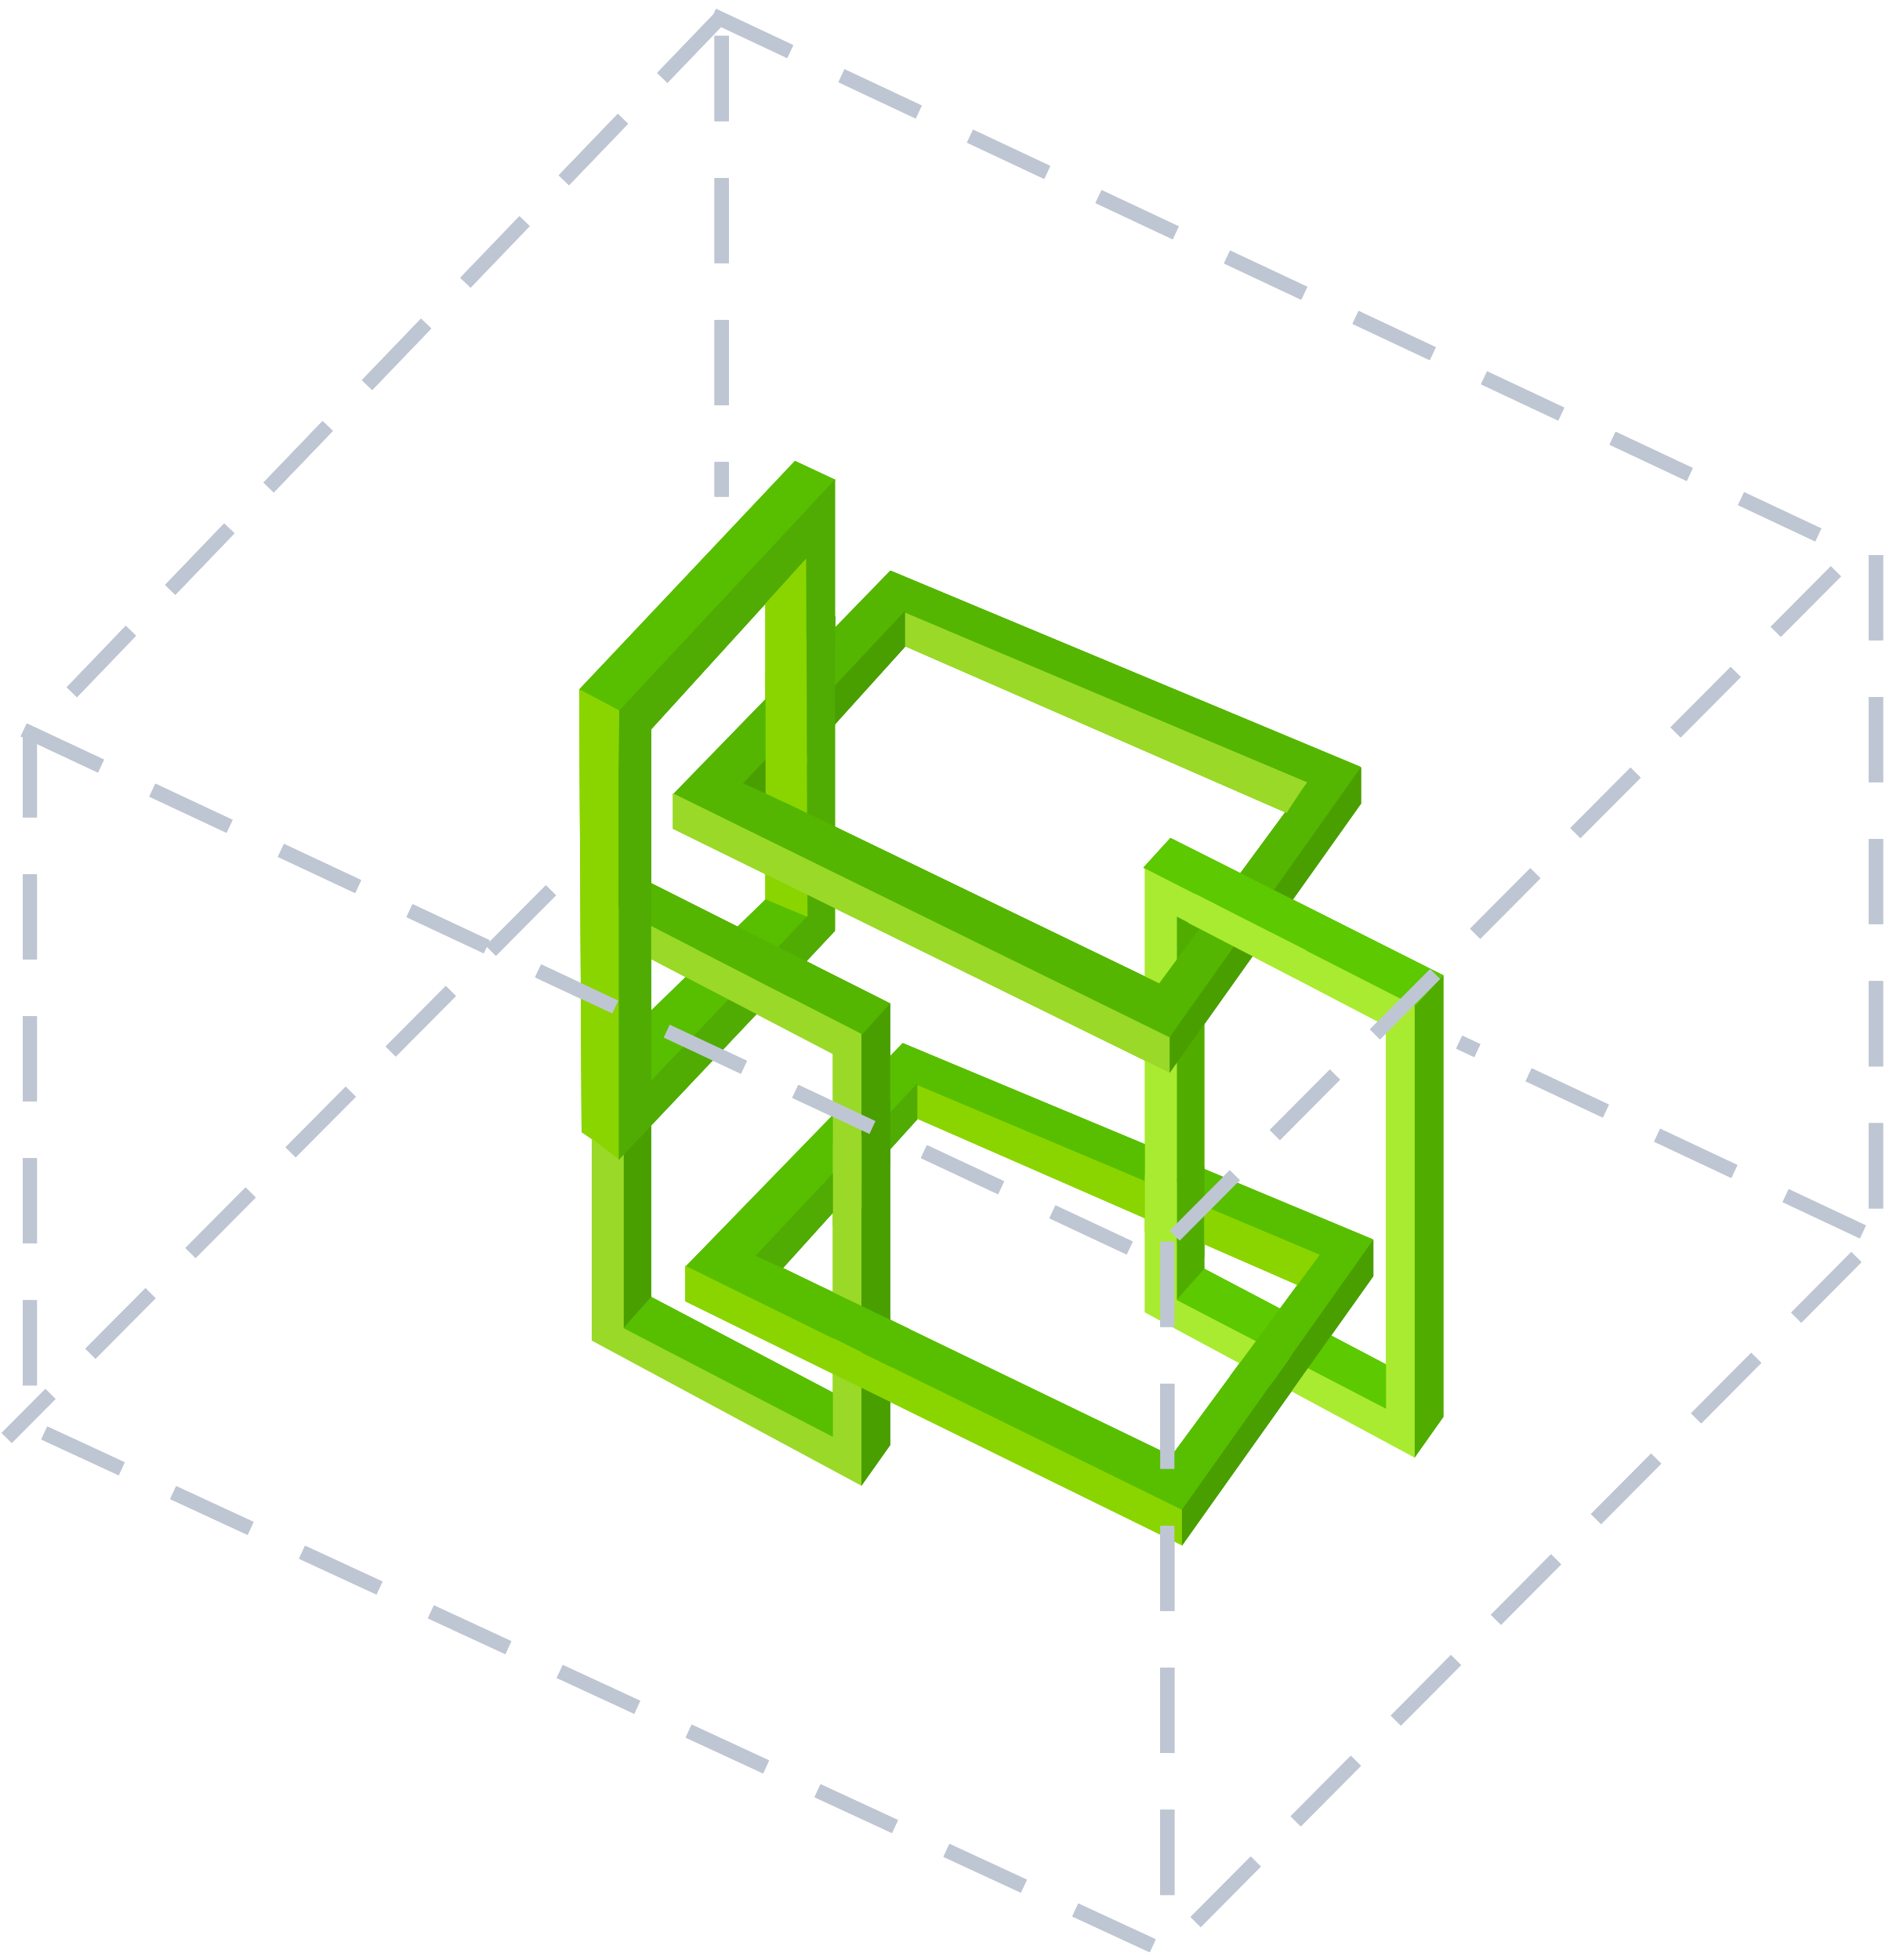
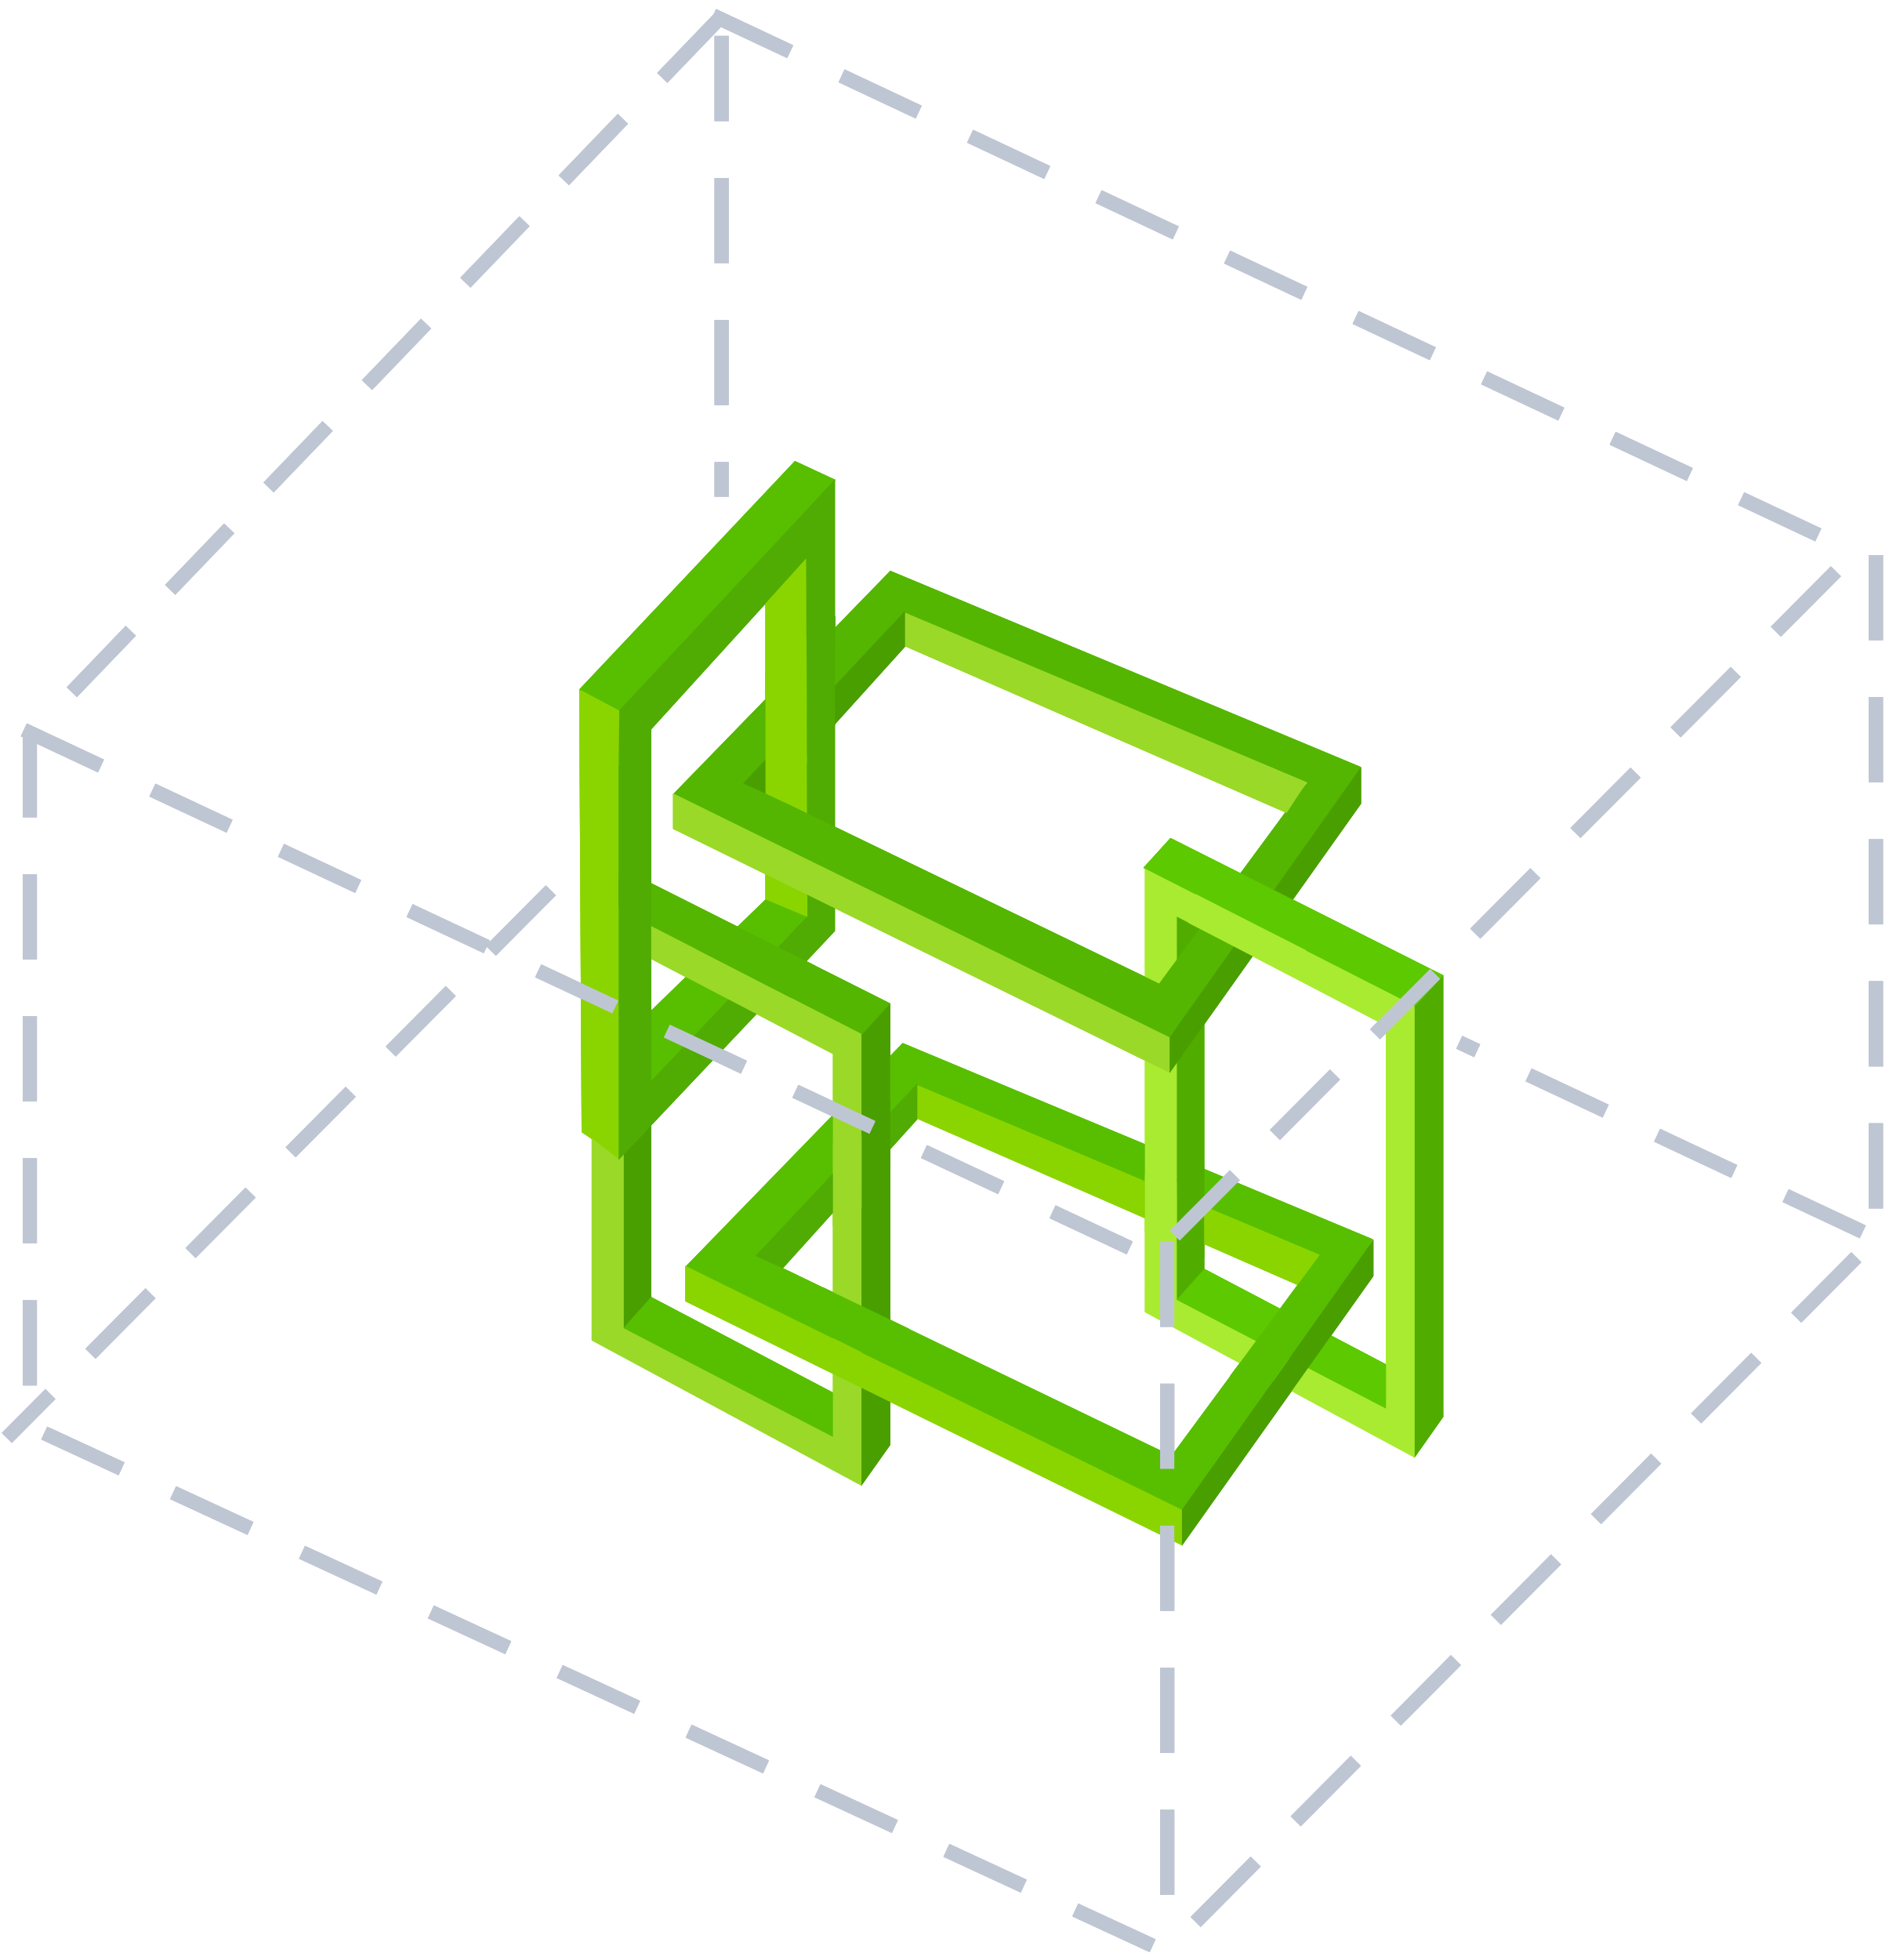
- <svg xmlns="http://www.w3.org/2000/svg" width="133px" height="138px" viewBox="0 0 133 138" version="1.1">
-   <defs />
-   <g id="Page-1" stroke="none" stroke-width="1" fill="none" fill-rule="evenodd">
-     <g id="首页编辑版" transform="translate(-926, -2747)">
-       <g id="Group-65" transform="translate(926, 2746)">
-         <g id="多语言" transform="translate(0.489086, 0.727089)">
-           <g id="Group-46" transform="translate(38.09693, 32)">
-             <polygon id="Path-17" fill="#5DC900" transform="translate(51.84481, 62.20334) rotate(-9) translate(-51.84481, -62.20334) " points="44.725 58.65 58.45 68.957 58.965 65.707 45.232 55.45" />
-             <polygon id="Path-17" fill="#58BF00" transform="translate(34.20739, 58.31189) rotate(-9) translate(-34.20739, -58.31189) " points="10.167 53.604 41.872 76.145 56.571 61.167 54.358 59.796 41.849 72.142 15.215 53.636 28.16 43.533 56.571 61.167 58.248 59.313 27.698 40.479" />
-             <polygon id="Path-16" fill="#499F00" points="22.068 41.031 22.068 72.89 24.101 70.017 24.101 38.915" />
-             <polygon id="Path-17" fill="#54B600" transform="translate(13.54572, 35.17054) rotate(-9) translate(-13.54572, -35.17054) " points="3.706 29.739 21.098 42.37 23.386 40.528 5.917 27.971" />
-             <polygon id="Path-17" fill="#58BF00" transform="translate(12.88799, 64.18444) rotate(-9) translate(-12.88799, -64.18444) " points="5.768 60.631 19.493 70.938 20.008 67.688 6.275 57.431" />
-             <polygon id="Path-16" fill="#499F00" points="5.231 34.426 5.231 61.877 7.263 59.596 7.263 34.203" />
-             <polygon id="Path-17" fill="#58BF00" transform="translate(11.23682, 9.50843) rotate(-9) translate(-11.23682, -9.50843) " points="1.168 15.322 3.717 17.217 21.305 3.562 18.695 1.8" />
-             <polygon id="Path-17" fill="#58BF00" transform="translate(12.63844, 37.77246) rotate(-9) translate(-12.63844, -37.77246) " points="7.077 38.566 6.295 43.502 18.982 33.755 16.338 32.043" />
-             <polygon id="Path-15" fill="#8AD500" points="2.204 16.802 5.012 18.295 5.171 49.898 2.373 47.98" />
-             <polygon id="Path-16" fill="#50AC02" points="5.027 18.296 4.982 22.14 20.214 5.405 18.181 7.638 18.181 32.874 7.27 44.361 7.27 19.628 4.974 22.14 4.974 49.945 17.488 36.72 20.214 33.814 20.214 2.035" />
-             <polygon id="Path-15" fill="#9AD928" points="3.089 31.318 7.158 33.408 22.082 41.074 22.082 72.866 3.089 62.647 3.089 60.627 20.07 69.443 20.07 42.48 7.191 35.758 5.341 34.792 5.341 50.097 5.341 61.798 3.089 60.627 3.089 48.462" />
-             <polygon id="Path-16" fill="#50AD00" points="61.025 39.05 61.025 70.909 63.057 68.036 63.057 36.934" />
-             <polygon id="Path-16" fill="#50AD00" points="44.187 32.445 44.187 59.896 46.22 57.615 46.22 32.222" />
-             <polygon id="Path-15" fill="#A9EB30" points="42.046 29.337 46.115 31.427 61.038 39.093 61.038 70.885 42.046 60.666 42.046 58.646 59.027 67.462 59.027 40.499 46.148 33.777 44.298 32.811 44.298 48.116 44.298 59.817 42.046 58.646 42.046 46.48" />
-             <polygon id="Path-15" fill="#8AD500" points="15.317 10.774 18.177 7.606 18.283 32.828 15.317 31.59" />
-             <polygon id="Path-62" fill="#50AC02" points="7.274 30.445 7.274 47.518 4.982 49.951 4.982 29.844" />
-             <polygon id="Path-63" fill="#54B600" points="13.308 33.498 18.878 36.298 17.125 38.534 10.44 35.1" />
-             <polygon id="Path-64" fill="#8AD500" points="2.859 30.912 4.974 32.01 4.974 49.882 2.859 48.248" />
-             <polygon id="Path-65" fill="#8AD500" points="9.674 57.399 9.674 59.892 44.686 77.085 44.686 74.594" />
-             <polygon id="Path-66" fill="#499F00" points="58.13 55.549 44.654 74.563 44.654 77.089 58.13 58.124" />
-             <polygon id="Path-67" fill="#8AD500" points="54.345 56.62 52.782 58.744 26.014 47.041 26.014 44.671" />
-             <polygon id="Path-68" fill="#50AC02" points="26.014 44.556 26.014 47.084 16.545 57.563 14.612 56.696" />
-             <polygon id="Path-17" fill="#54B600" transform="translate(33.33835, 25.04408) rotate(-9) translate(-33.33835, -25.04408) " points="9.298 20.337 41.003 42.877 55.702 27.9 53.488 26.528 40.98 38.874 14.346 20.368 27.291 10.266 55.702 27.9 57.379 26.045 26.829 7.211" />
-             <polygon id="Path-65" fill="#9AD928" points="8.805 24.131 8.805 26.624 43.817 43.817 43.817 41.327" />
-             <polygon id="Path-66" fill="#499F00" points="57.261 22.281 43.785 41.296 43.785 43.821 57.261 24.856" />
-             <polygon id="Path-67" fill="#9AD928" points="53.431 23.358 52.022 25.51 25.145 13.773 25.145 11.403" />
-             <polygon id="Path-68" fill="#499F00" points="25.145 11.288 25.145 13.816 15.676 24.296 13.743 23.428" />
-             <polygon id="Path-69" fill="#499F00" points="22.103 47.395 22.103 53.097 24.116 50.246 24.116 45.672" />
-             <polygon id="Path-70" fill="#9AD928" points="20.075 48.769 20.075 54.59 22.092 53.348 22.092 48.243" />
-             <polygon id="Path-71" fill="#58BF00" points="19.372 58.918 25.431 61.835 24.196 64.537 18.552 61.728" />
-             <polygon id="Path-72" fill="#50AC02" points="18.217 13.462 18.239 21.502 20.21 19.345 20.233 11.646" />
-             <polygon id="Path-73" fill="#8AD500" points="15.328 15.7 15.328 24.139 16.688 24.776 18.242 21.989 18.21 13.178" />
-             <polygon id="Path-17" fill="#5DC900" transform="translate(52.50254, 33.18944) rotate(-9) translate(-52.50254, -33.18944) " points="42.663 27.758 60.054 40.389 62.342 38.547 44.874 25.99" />
-             <polygon id="Path-74" fill="#A9EB30" points="45.625 31.227 45.082 33.245 52.576 37.132 53.406 35.182" />
-             <polygon id="Path-75" fill="#A9EB30" points="42.043 51.001 42.043 55.004 44.297 55.347 44.297 51.549" />
-             <polygon id="Path-76" fill="#50AD00" points="46.213 50.439 46.213 56.803 44.311 55.92 44.311 51.298" />
-             <polygon id="Path-77" fill="#58BF00" points="50.167 62.284 48.046 65.155 50.851 65.837 52.4 63.629" />
-           </g>
-           <g id="waikuang" transform="translate(0.216625, 0.697905)" stroke="#BFC6D3" stroke-dasharray="5" stroke-linecap="square">
-             <path d="M49.962,0.868 L131.404,39.146 L131.404,86.701 L81.406,137.006 L1.395,99.997 L1.395,51.391 L49.962,0.868 Z" id="Line-27" />
-             <path d="M130.028,86.098 L102.514,73.164" id="Line-27" />
-             <path d="M50.118,2.604 L50.118,34.044 M37.739,62.614 L0.12,100.464" id="Line-27" />
-             <path d="M1.421,51.18 L80.421,88.18 L130.569,37.811" id="Line" />
-             <path d="M81.5,87.5 L81.5,136.5" id="Line-2" />
-           </g>
-         </g>
-         <g id="多语言" transform="translate(0.489086, 0.727089)">
-           <g id="Group-46" transform="translate(38.09693, 32)">
-             <polygon id="Path-17" fill="#5DC900" transform="translate(51.84481, 62.20334) rotate(-9) translate(-51.84481, -62.20334) " points="44.725 58.65 58.45 68.957 58.965 65.707 45.232 55.45" />
-             <polygon id="Path-17" fill="#58BF00" transform="translate(34.20739, 58.31189) rotate(-9) translate(-34.20739, -58.31189) " points="10.167 53.604 41.872 76.145 56.571 61.167 54.358 59.796 41.849 72.142 15.215 53.636 28.16 43.533 56.571 61.167 58.248 59.313 27.698 40.479" />
-             <polygon id="Path-16" fill="#499F00" points="22.068 41.031 22.068 72.89 24.101 70.017 24.101 38.915" />
-             <polygon id="Path-17" fill="#54B600" transform="translate(13.54572, 35.17054) rotate(-9) translate(-13.54572, -35.17054) " points="3.706 29.739 21.098 42.37 23.386 40.528 5.917 27.971" />
-             <polygon id="Path-17" fill="#58BF00" transform="translate(12.88799, 64.18444) rotate(-9) translate(-12.88799, -64.18444) " points="5.768 60.631 19.493 70.938 20.008 67.688 6.275 57.431" />
-             <polygon id="Path-16" fill="#499F00" points="5.231 34.426 5.231 61.877 7.263 59.596 7.263 34.203" />
-             <polygon id="Path-17" fill="#58BF00" transform="translate(11.23682, 9.50843) rotate(-9) translate(-11.23682, -9.50843) " points="1.168 15.322 3.717 17.217 21.305 3.562 18.695 1.8" />
-             <polygon id="Path-17" fill="#58BF00" transform="translate(12.63844, 37.77246) rotate(-9) translate(-12.63844, -37.77246) " points="7.077 38.566 6.295 43.502 18.982 33.755 16.338 32.043" />
-             <polygon id="Path-15" fill="#8AD500" points="2.204 16.802 5.012 18.295 5.171 49.898 2.373 47.98" />
-             <polygon id="Path-16" fill="#50AC02" points="5.027 18.296 4.982 22.14 20.214 5.405 18.181 7.638 18.181 32.874 7.27 44.361 7.27 19.628 4.974 22.14 4.974 49.945 17.488 36.72 20.214 33.814 20.214 2.035" />
-             <polygon id="Path-15" fill="#9AD928" points="3.089 31.318 7.158 33.408 22.082 41.074 22.082 72.866 3.089 62.647 3.089 60.627 20.07 69.443 20.07 42.48 7.191 35.758 5.341 34.792 5.341 50.097 5.341 61.798 3.089 60.627 3.089 48.462" />
-             <polygon id="Path-16" fill="#50AD00" points="61.025 39.05 61.025 70.909 63.057 68.036 63.057 36.934" />
-             <polygon id="Path-16" fill="#50AD00" points="44.187 32.445 44.187 59.896 46.22 57.615 46.22 32.222" />
-             <polygon id="Path-15" fill="#A9EB30" points="42.046 29.337 46.115 31.427 61.038 39.093 61.038 70.885 42.046 60.666 42.046 58.646 59.027 67.462 59.027 40.499 46.148 33.777 44.298 32.811 44.298 48.116 44.298 59.817 42.046 58.646 42.046 46.48" />
-             <polygon id="Path-15" fill="#8AD500" points="15.317 10.774 18.177 7.606 18.283 32.828 15.317 31.59" />
-             <polygon id="Path-62" fill="#50AC02" points="7.274 30.445 7.274 47.518 4.982 49.951 4.982 29.844" />
-             <polygon id="Path-63" fill="#54B600" points="13.308 33.498 18.878 36.298 17.125 38.534 10.44 35.1" />
-             <polygon id="Path-64" fill="#8AD500" points="2.859 30.912 4.974 32.01 4.974 49.882 2.859 48.248" />
-             <polygon id="Path-65" fill="#8AD500" points="9.674 57.399 9.674 59.892 44.686 77.085 44.686 74.594" />
-             <polygon id="Path-66" fill="#499F00" points="58.13 55.549 44.654 74.563 44.654 77.089 58.13 58.124" />
-             <polygon id="Path-67" fill="#8AD500" points="54.345 56.62 52.782 58.744 26.014 47.041 26.014 44.671" />
-             <polygon id="Path-68" fill="#50AC02" points="26.014 44.556 26.014 47.084 16.545 57.563 14.612 56.696" />
-             <polygon id="Path-17" fill="#54B600" transform="translate(33.33835, 25.04408) rotate(-9) translate(-33.33835, -25.04408) " points="9.298 20.337 41.003 42.877 55.702 27.9 53.488 26.528 40.98 38.874 14.346 20.368 27.291 10.266 55.702 27.9 57.379 26.045 26.829 7.211" />
-             <polygon id="Path-65" fill="#9AD928" points="8.805 24.131 8.805 26.624 43.817 43.817 43.817 41.327" />
-             <polygon id="Path-66" fill="#499F00" points="57.261 22.281 43.785 41.296 43.785 43.821 57.261 24.856" />
-             <polygon id="Path-67" fill="#9AD928" points="53.431 23.358 52.022 25.51 25.145 13.773 25.145 11.403" />
-             <polygon id="Path-68" fill="#499F00" points="25.145 11.288 25.145 13.816 15.676 24.296 13.743 23.428" />
-             <polygon id="Path-69" fill="#499F00" points="22.103 47.395 22.103 53.097 24.116 50.246 24.116 45.672" />
-             <polygon id="Path-70" fill="#9AD928" points="20.075 48.769 20.075 54.59 22.092 53.348 22.092 48.243" />
-             <polygon id="Path-71" fill="#58BF00" points="19.372 58.918 25.431 61.835 24.196 64.537 18.552 61.728" />
-             <polygon id="Path-72" fill="#50AC02" points="18.217 13.462 18.239 21.502 20.21 19.345 20.233 11.646" />
-             <polygon id="Path-73" fill="#8AD500" points="15.328 15.7 15.328 24.139 16.688 24.776 18.242 21.989 18.21 13.178" />
-             <polygon id="Path-17" fill="#5DC900" transform="translate(52.50254, 33.18944) rotate(-9) translate(-52.50254, -33.18944) " points="42.663 27.758 60.054 40.389 62.342 38.547 44.874 25.99" />
-             <polygon id="Path-74" fill="#A9EB30" points="45.625 31.227 45.082 33.245 52.576 37.132 53.406 35.182" />
-             <polygon id="Path-75" fill="#A9EB30" points="42.043 51.001 42.043 55.004 44.297 55.347 44.297 51.549" />
-             <polygon id="Path-76" fill="#50AD00" points="46.213 50.439 46.213 56.803 44.311 55.92 44.311 51.298" />
-             <polygon id="Path-77" fill="#58BF00" points="50.167 62.284 48.046 65.155 50.851 65.837 52.4 63.629" />
-           </g>
-           <g id="waikuang" transform="translate(0.216625, 0.697905)" stroke="#BFC6D3" stroke-dasharray="5" stroke-linecap="square">
-             <path d="M49.962,0.868 L131.404,39.146 L131.404,86.701 L81.406,137.006 L1.395,99.997 L1.395,51.391 L49.962,0.868 Z" id="Line-27" />
-             <path d="M130.028,86.098 L102.514,73.164" id="Line-27" />
-             <path d="M50.118,2.604 L50.118,34.044 M37.739,62.614 L0.12,100.464" id="Line-27" />
-             <path d="M1.421,51.18 L80.421,88.18 L130.569,37.811" id="Line" />
-             <path d="M81.5,87.5 L81.5,136.5" id="Line-2" />
-           </g>
-         </g>
-         <g id="多语言" transform="translate(0.489086, 0.727089)">
-           <g id="Group-46" transform="translate(38.09693, 32)">
-             <polygon id="Path-17" fill="#5DC900" transform="translate(51.84481, 62.20334) rotate(-9) translate(-51.84481, -62.20334) " points="44.725 58.65 58.45 68.957 58.965 65.707 45.232 55.45" />
-             <polygon id="Path-17" fill="#58BF00" transform="translate(34.20739, 58.31189) rotate(-9) translate(-34.20739, -58.31189) " points="10.167 53.604 41.872 76.145 56.571 61.167 54.358 59.796 41.849 72.142 15.215 53.636 28.16 43.533 56.571 61.167 58.248 59.313 27.698 40.479" />
-             <polygon id="Path-16" fill="#499F00" points="22.068 41.031 22.068 72.89 24.101 70.017 24.101 38.915" />
-             <polygon id="Path-17" fill="#54B600" transform="translate(13.54572, 35.17054) rotate(-9) translate(-13.54572, -35.17054) " points="3.706 29.739 21.098 42.37 23.386 40.528 5.917 27.971" />
-             <polygon id="Path-17" fill="#58BF00" transform="translate(12.88799, 64.18444) rotate(-9) translate(-12.88799, -64.18444) " points="5.768 60.631 19.493 70.938 20.008 67.688 6.275 57.431" />
-             <polygon id="Path-16" fill="#499F00" points="5.231 34.426 5.231 61.877 7.263 59.596 7.263 34.203" />
-             <polygon id="Path-17" fill="#58BF00" transform="translate(11.23682, 9.50843) rotate(-9) translate(-11.23682, -9.50843) " points="1.168 15.322 3.717 17.217 21.305 3.562 18.695 1.8" />
-             <polygon id="Path-17" fill="#58BF00" transform="translate(12.63844, 37.77246) rotate(-9) translate(-12.63844, -37.77246) " points="7.077 38.566 6.295 43.502 18.982 33.755 16.338 32.043" />
-             <polygon id="Path-15" fill="#8AD500" points="2.204 16.802 5.012 18.295 5.171 49.898 2.373 47.98" />
-             <polygon id="Path-16" fill="#50AC02" points="5.027 18.296 4.982 22.14 20.214 5.405 18.181 7.638 18.181 32.874 7.27 44.361 7.27 19.628 4.974 22.14 4.974 49.945 17.488 36.72 20.214 33.814 20.214 2.035" />
-             <polygon id="Path-15" fill="#9AD928" points="3.089 31.318 7.158 33.408 22.082 41.074 22.082 72.866 3.089 62.647 3.089 60.627 20.07 69.443 20.07 42.48 7.191 35.758 5.341 34.792 5.341 50.097 5.341 61.798 3.089 60.627 3.089 48.462" />
-             <polygon id="Path-16" fill="#50AD00" points="61.025 39.05 61.025 70.909 63.057 68.036 63.057 36.934" />
-             <polygon id="Path-16" fill="#50AD00" points="44.187 32.445 44.187 59.896 46.22 57.615 46.22 32.222" />
-             <polygon id="Path-15" fill="#A9EB30" points="42.046 29.337 46.115 31.427 61.038 39.093 61.038 70.885 42.046 60.666 42.046 58.646 59.027 67.462 59.027 40.499 46.148 33.777 44.298 32.811 44.298 48.116 44.298 59.817 42.046 58.646 42.046 46.48" />
-             <polygon id="Path-15" fill="#8AD500" points="15.317 10.774 18.177 7.606 18.283 32.828 15.317 31.59" />
-             <polygon id="Path-62" fill="#50AC02" points="7.274 30.445 7.274 47.518 4.982 49.951 4.982 29.844" />
-             <polygon id="Path-63" fill="#54B600" points="13.308 33.498 18.878 36.298 17.125 38.534 10.44 35.1" />
-             <polygon id="Path-64" fill="#8AD500" points="2.859 30.912 4.974 32.01 4.974 49.882 2.859 48.248" />
-             <polygon id="Path-65" fill="#8AD500" points="9.674 57.399 9.674 59.892 44.686 77.085 44.686 74.594" />
-             <polygon id="Path-66" fill="#499F00" points="58.13 55.549 44.654 74.563 44.654 77.089 58.13 58.124" />
-             <polygon id="Path-67" fill="#8AD500" points="54.345 56.62 52.782 58.744 26.014 47.041 26.014 44.671" />
-             <polygon id="Path-68" fill="#50AC02" points="26.014 44.556 26.014 47.084 16.545 57.563 14.612 56.696" />
-             <polygon id="Path-17" fill="#54B600" transform="translate(33.33835, 25.04408) rotate(-9) translate(-33.33835, -25.04408) " points="9.298 20.337 41.003 42.877 55.702 27.9 53.488 26.528 40.98 38.874 14.346 20.368 27.291 10.266 55.702 27.9 57.379 26.045 26.829 7.211" />
-             <polygon id="Path-65" fill="#9AD928" points="8.805 24.131 8.805 26.624 43.817 43.817 43.817 41.327" />
-             <polygon id="Path-66" fill="#499F00" points="57.261 22.281 43.785 41.296 43.785 43.821 57.261 24.856" />
-             <polygon id="Path-67" fill="#9AD928" points="53.431 23.358 52.022 25.51 25.145 13.773 25.145 11.403" />
-             <polygon id="Path-68" fill="#499F00" points="25.145 11.288 25.145 13.816 15.676 24.296 13.743 23.428" />
-             <polygon id="Path-69" fill="#499F00" points="22.103 47.395 22.103 53.097 24.116 50.246 24.116 45.672" />
-             <polygon id="Path-70" fill="#9AD928" points="20.075 48.769 20.075 54.59 22.092 53.348 22.092 48.243" />
-             <polygon id="Path-71" fill="#58BF00" points="19.372 58.918 25.431 61.835 24.196 64.537 18.552 61.728" />
-             <polygon id="Path-72" fill="#50AC02" points="18.217 13.462 18.239 21.502 20.21 19.345 20.233 11.646" />
-             <polygon id="Path-73" fill="#8AD500" points="15.328 15.7 15.328 24.139 16.688 24.776 18.242 21.989 18.21 13.178" />
-             <polygon id="Path-17" fill="#5DC900" transform="translate(52.50254, 33.18944) rotate(-9) translate(-52.50254, -33.18944) " points="42.663 27.758 60.054 40.389 62.342 38.547 44.874 25.99" />
-             <polygon id="Path-74" fill="#A9EB30" points="45.625 31.227 45.082 33.245 52.576 37.132 53.406 35.182" />
-             <polygon id="Path-75" fill="#A9EB30" points="42.043 51.001 42.043 55.004 44.297 55.347 44.297 51.549" />
-             <polygon id="Path-76" fill="#50AD00" points="46.213 50.439 46.213 56.803 44.311 55.92 44.311 51.298" />
-             <polygon id="Path-77" fill="#58BF00" points="50.167 62.284 48.046 65.155 50.851 65.837 52.4 63.629" />
-           </g>
-           <g id="waikuang" transform="translate(0.216625, 0.697905)" stroke="#BFC6D3" stroke-dasharray="5" stroke-linecap="square">
-             <path d="M49.962,0.868 L131.404,39.146 L131.404,86.701 L81.406,137.006 L1.395,99.997 L1.395,51.391 L49.962,0.868 Z" id="Line-27" />
-             <path d="M130.028,86.098 L102.514,73.164" id="Line-27" />
-             <path d="M50.118,2.604 L50.118,34.044 M37.739,62.614 L0.12,100.464" id="Line-27" />
-             <path d="M1.421,51.18 L80.421,88.18 L130.569,37.811" id="Line" />
-             <path d="M81.5,87.5 L81.5,136.5" id="Line-2" />
-           </g>
-         </g>
+ <svg xmlns="http://www.w3.org/2000/svg" width="133" height="138">
+   <g fill="none" fill-rule="evenodd">
+     <path fill="#5DC900" d="M82.84 91.53l15.17 8.04v-3.3L82.84 88.3z" />
+     <path fill="#58BF00" d="M48.31 89.15l34.84 17.3 12.18-17.09-2.4-1L82.5 102.5 53.3 88.4l11.2-12.01 30.83 12.97 1.36-2.1-33.12-13.82z" />
+     <path fill="#499F00" d="M60.65 72.76v31.86l2.04-2.88v-31.1z" />
+     <path fill="#54B600" d="M41.56 63.07l19.16 9.76 1.97-2.18-19.22-9.67z" />
+     <path fill="#58BF00" d="M43.89 93.52l15.16 8.03v-3.3L43.9 90.29z" />
+     <path fill="#499F00" d="M43.82 66.15V93.6l2.03-2.28V65.93z" />
+     <path fill="#58BF00" d="M40.79 48.55l2.81 1.48 15.24-16.24-2.86-1.33zM45.86 71.15v5l11-11.61-2.88-1.28z" />
+     <path fill="#8AD500" d="M40.79 48.53l2.8 1.5.17 31.6-2.8-1.92z" />
+     <path fill="#50AC02" d="M43.61 50.02l-.04 3.85L58.8 37.13l-2.03 2.23V64.6L45.86 76.1V51.36l-2.3 2.5v27.81l12.51-13.22 2.73-2.9V33.75z" />
+     <path fill="#9AD928" d="M41.67 63.04l4.07 2.1 14.93 7.66v31.8l-19-10.23v-2.02l16.99 8.82V74.21l-12.88-6.73-1.85-.96v27l-2.26-1.17V80.2z" />
+     <path fill="#50AD00" d="M99.61 70.78v31.86l2.03-2.88v-31.1zM82.77 64.17v27.45l2.04-2.28v-25.4z" />
+     <path fill="#A9EB30" d="M80.63 61.06l4.07 2.1 14.92 7.66v31.8L80.63 92.38v-2.02l16.98 8.82V72.23L84.73 65.5l-1.85-.96v27l-2.25-1.17V78.21z" />
+     <path fill="#8AD500" d="M53.9 42.5l2.86-3.17.1 25.23-2.96-1.24z" />
+     <path fill="#50AC02" d="M45.86 62.17v17.08l-2.3 2.43v-20.1z" />
+     <path fill="#54B600" d="M51.9 65.22l5.56 2.8-1.75 2.24-6.68-3.43z" />
+     <path fill="#8AD500" d="M41.45 62.64l2.11 1.1V81.6l-2.11-1.63zM48.26 89.13v2.49l35.01 17.2v-2.5z" />
+     <path fill="#499F00" d="M96.72 87.28l-13.48 19.01v2.53l13.48-18.97z" />
+     <path fill="#8AD500" d="M92.93 88.35l-1.56 2.12-26.77-11.7V76.4z" />
+     <path fill="#50AC02" d="M64.6 76.28v2.53L55.13 89.3l-1.93-.87z" />
+     <path fill="#54B600" d="M47.44 55.88l34.84 17.3L94.46 56.1l-2.4-1-10.43 14.15-29.2-14.12 11.21-12L94.46 56.1l1.37-2.1L62.7 40.19z" />
+     <path fill="#9AD928" d="M47.4 55.86v2.5l35 17.18v-2.49z" />
+     <path fill="#499F00" d="M95.85 54L82.37 73.03v2.53l13.48-18.97z" />
+     <path fill="#9AD928" d="M92.02 55.08l-1.41 2.16L63.73 45.5v-2.37z" />
+     <path fill="#499F00" d="M63.73 43.02v2.52l-9.47 10.48-1.93-.86zM60.69 79.12v5.7l2.01-2.85V77.4z" />
+     <path fill="#9AD928" d="M58.66 80.5v5.82l2.02-1.24v-5.11z" />
+     <path fill="#58BF00" d="M57.96 90.64l6.06 2.92-1.24 2.7-5.64-2.8z" />
+     <path fill="#50AC02" d="M56.8 45.19l.03 8.04 1.97-2.16.02-7.7z" />
+     <path fill="#8AD500" d="M53.91 47.43v8.44l1.36.63 1.56-2.78-.03-8.81z" />
+     <path fill="#5DC900" d="M80.52 61.1l19.15 9.75 1.98-2.18L82.43 59z" />
+     <path fill="#A9EB30" d="M84.21 62.95l-.54 2.02 7.5 3.89.82-1.95zM80.63 82.73v4l2.25.34v-3.8z" />
+     <path fill="#50AD00" d="M84.8 82.17v6.36l-1.9-.88v-4.63z" />
+     <path fill="#58BF00" d="M88.75 94.01l-2.12 2.87 2.8.68 1.56-2.2z" />
+     <g stroke="#BFC6D3" stroke-dasharray="5" stroke-linecap="square">
+       <path d="M50.67 1.3l81.44 38.27v47.56l-50 50.3-80.01-37V51.81L50.67 1.29zM130.73 86.52L103.22 73.6M50.82 3.03v31.44M38.44 63.04L.83 100.89" />
+       <path d="M2.13 51.6l79 37 50.14-50.36M82.2 87.92v49" />
+     </g>
+     <g>
+       <path fill="#5DC900" d="M82.84 91.53l15.17 8.04v-3.3L82.84 88.3z" />
+       <path fill="#58BF00" d="M48.31 89.15l34.84 17.3 12.18-17.09-2.4-1L82.5 102.5 53.3 88.4l11.2-12.01 30.83 12.97 1.36-2.1-33.12-13.82z" />
+       <path fill="#499F00" d="M60.65 72.76v31.86l2.04-2.88v-31.1z" />
+       <path fill="#54B600" d="M41.56 63.07l19.16 9.76 1.97-2.18-19.22-9.67z" />
+       <path fill="#58BF00" d="M43.89 93.52l15.16 8.03v-3.3L43.9 90.29z" />
+       <path fill="#499F00" d="M43.82 66.15V93.6l2.03-2.28V65.93z" />
+       <path fill="#58BF00" d="M40.79 48.55l2.81 1.48 15.24-16.24-2.86-1.33zM45.86 71.15v5l11-11.61-2.88-1.28z" />
+       <path fill="#8AD500" d="M40.79 48.53l2.8 1.5.17 31.6-2.8-1.92z" />
+       <path fill="#50AC02" d="M43.61 50.02l-.04 3.85L58.8 37.13l-2.03 2.23V64.6L45.86 76.1V51.36l-2.3 2.5v27.81l12.51-13.22 2.73-2.9V33.75z" />
+       <path fill="#9AD928" d="M41.67 63.04l4.07 2.1 14.93 7.66v31.8l-19-10.23v-2.02l16.99 8.82V74.21l-12.88-6.73-1.85-.96v27l-2.26-1.17V80.2z" />
+       <path fill="#50AD00" d="M99.61 70.78v31.86l2.03-2.88v-31.1zM82.77 64.17v27.45l2.04-2.28v-25.4z" />
+       <path fill="#A9EB30" d="M80.63 61.06l4.07 2.1 14.92 7.66v31.8L80.63 92.38v-2.02l16.98 8.82V72.23L84.73 65.5l-1.85-.96v27l-2.25-1.17V78.21z" />
+       <path fill="#8AD500" d="M53.9 42.5l2.86-3.17.1 25.23-2.96-1.24z" />
+       <path fill="#50AC02" d="M45.86 62.17v17.08l-2.3 2.43v-20.1z" />
+       <path fill="#54B600" d="M51.9 65.22l5.56 2.8-1.75 2.24-6.68-3.43z" />
+       <path fill="#8AD500" d="M41.45 62.64l2.11 1.1V81.6l-2.11-1.63zM48.26 89.13v2.49l35.01 17.2v-2.5z" />
+       <path fill="#499F00" d="M96.72 87.28l-13.48 19.01v2.53l13.48-18.97z" />
+       <path fill="#8AD500" d="M92.93 88.35l-1.56 2.12-26.77-11.7V76.4z" />
+       <path fill="#50AC02" d="M64.6 76.28v2.53L55.13 89.3l-1.93-.87z" />
+       <path fill="#54B600" d="M47.44 55.88l34.84 17.3L94.46 56.1l-2.4-1-10.43 14.15-29.2-14.12 11.21-12L94.46 56.1l1.37-2.1L62.7 40.19z" />
+       <path fill="#9AD928" d="M47.4 55.86v2.5l35 17.18v-2.49z" />
+       <path fill="#499F00" d="M95.85 54L82.37 73.03v2.53l13.48-18.97z" />
+       <path fill="#9AD928" d="M92.02 55.08l-1.41 2.16L63.73 45.5v-2.37z" />
+       <path fill="#499F00" d="M63.73 43.02v2.52l-9.47 10.48-1.93-.86zM60.69 79.12v5.7l2.01-2.85V77.4z" />
+       <path fill="#9AD928" d="M58.66 80.5v5.82l2.02-1.24v-5.11z" />
+       <path fill="#58BF00" d="M57.96 90.64l6.06 2.92-1.24 2.7-5.64-2.8z" />
+       <path fill="#50AC02" d="M56.8 45.19l.03 8.04 1.97-2.16.02-7.7z" />
+       <path fill="#8AD500" d="M53.91 47.43v8.44l1.36.63 1.56-2.78-.03-8.81z" />
+       <path fill="#5DC900" d="M80.52 61.1l19.15 9.75 1.98-2.18L82.43 59z" />
+       <path fill="#A9EB30" d="M84.21 62.95l-.54 2.02 7.5 3.89.82-1.95zM80.63 82.73v4l2.25.34v-3.8z" />
+       <path fill="#50AD00" d="M84.8 82.17v6.36l-1.9-.88v-4.63z" />
+       <path fill="#58BF00" d="M88.75 94.01l-2.12 2.87 2.8.68 1.56-2.2z" />
+       <g stroke="#BFC6D3" stroke-dasharray="5" stroke-linecap="square">
+         <path d="M50.67 1.3l81.44 38.27v47.56l-50 50.3-80.01-37V51.81L50.67 1.29zM130.73 86.52L103.22 73.6M50.82 3.03v31.44M38.44 63.04L.83 100.89" />
+         <path d="M2.13 51.6l79 37 50.14-50.36M82.2 87.92v49" />
+       </g>
+     </g>
+     <g>
+       <path fill="#5DC900" d="M82.84 91.53l15.17 8.04v-3.3L82.84 88.3z" />
+       <path fill="#58BF00" d="M48.31 89.15l34.84 17.3 12.18-17.09-2.4-1L82.5 102.5 53.3 88.4l11.2-12.01 30.83 12.97 1.36-2.1-33.12-13.82z" />
+       <path fill="#499F00" d="M60.65 72.76v31.86l2.04-2.88v-31.1z" />
+       <path fill="#54B600" d="M41.56 63.07l19.16 9.76 1.97-2.18-19.22-9.67z" />
+       <path fill="#58BF00" d="M43.89 93.52l15.16 8.03v-3.3L43.9 90.29z" />
+       <path fill="#499F00" d="M43.82 66.15V93.6l2.03-2.28V65.93z" />
+       <path fill="#58BF00" d="M40.79 48.55l2.81 1.48 15.24-16.24-2.86-1.33zM45.86 71.15v5l11-11.61-2.88-1.28z" />
+       <path fill="#8AD500" d="M40.79 48.53l2.8 1.5.17 31.6-2.8-1.92z" />
+       <path fill="#50AC02" d="M43.61 50.02l-.04 3.85L58.8 37.13l-2.03 2.23V64.6L45.86 76.1V51.36l-2.3 2.5v27.81l12.51-13.22 2.73-2.9V33.75z" />
+       <path fill="#9AD928" d="M41.67 63.04l4.07 2.1 14.93 7.66v31.8l-19-10.23v-2.02l16.99 8.82V74.21l-12.88-6.73-1.85-.96v27l-2.26-1.17V80.2z" />
+       <path fill="#50AD00" d="M99.61 70.78v31.86l2.03-2.88v-31.1zM82.77 64.17v27.45l2.04-2.28v-25.4z" />
+       <path fill="#A9EB30" d="M80.63 61.06l4.07 2.1 14.92 7.66v31.8L80.63 92.38v-2.02l16.98 8.82V72.23L84.73 65.5l-1.85-.96v27l-2.25-1.17V78.21z" />
+       <path fill="#8AD500" d="M53.9 42.5l2.86-3.17.1 25.23-2.96-1.24z" />
+       <path fill="#50AC02" d="M45.86 62.17v17.08l-2.3 2.43v-20.1z" />
+       <path fill="#54B600" d="M51.9 65.22l5.56 2.8-1.75 2.24-6.68-3.43z" />
+       <path fill="#8AD500" d="M41.45 62.64l2.11 1.1V81.6l-2.11-1.63zM48.26 89.13v2.49l35.01 17.2v-2.5z" />
+       <path fill="#499F00" d="M96.72 87.28l-13.48 19.01v2.53l13.48-18.97z" />
+       <path fill="#8AD500" d="M92.93 88.35l-1.56 2.12-26.77-11.7V76.4z" />
+       <path fill="#50AC02" d="M64.6 76.28v2.53L55.13 89.3l-1.93-.87z" />
+       <path fill="#54B600" d="M47.44 55.88l34.84 17.3L94.46 56.1l-2.4-1-10.43 14.15-29.2-14.12 11.21-12L94.46 56.1l1.37-2.1L62.7 40.19z" />
+       <path fill="#9AD928" d="M47.4 55.86v2.5l35 17.18v-2.49z" />
+       <path fill="#499F00" d="M95.85 54L82.37 73.03v2.53l13.48-18.97z" />
+       <path fill="#9AD928" d="M92.02 55.08l-1.41 2.16L63.73 45.5v-2.37z" />
+       <path fill="#499F00" d="M63.73 43.02v2.52l-9.47 10.48-1.93-.86zM60.69 79.12v5.7l2.01-2.85V77.4z" />
+       <path fill="#9AD928" d="M58.66 80.5v5.82l2.02-1.24v-5.11z" />
+       <path fill="#58BF00" d="M57.96 90.64l6.06 2.92-1.24 2.7-5.64-2.8z" />
+       <path fill="#50AC02" d="M56.8 45.19l.03 8.04 1.97-2.16.02-7.7z" />
+       <path fill="#8AD500" d="M53.91 47.43v8.44l1.36.63 1.56-2.78-.03-8.81z" />
+       <path fill="#5DC900" d="M80.52 61.1l19.15 9.75 1.98-2.18L82.43 59z" />
+       <path fill="#A9EB30" d="M84.21 62.95l-.54 2.02 7.5 3.89.82-1.95zM80.63 82.73v4l2.25.34v-3.8z" />
+       <path fill="#50AD00" d="M84.8 82.17v6.36l-1.9-.88v-4.63z" />
+       <path fill="#58BF00" d="M88.75 94.01l-2.12 2.87 2.8.68 1.56-2.2z" />
+       <g stroke="#BFC6D3" stroke-dasharray="5" stroke-linecap="square">
+         <path d="M50.67 1.3l81.44 38.27v47.56l-50 50.3-80.01-37V51.81L50.67 1.29zM130.73 86.52L103.22 73.6M50.82 3.03v31.44M38.44 63.04L.83 100.89" />
+         <path d="M2.13 51.6l79 37 50.14-50.36M82.2 87.92v49" />
      </g>
    </g>
  </g>
</svg>
